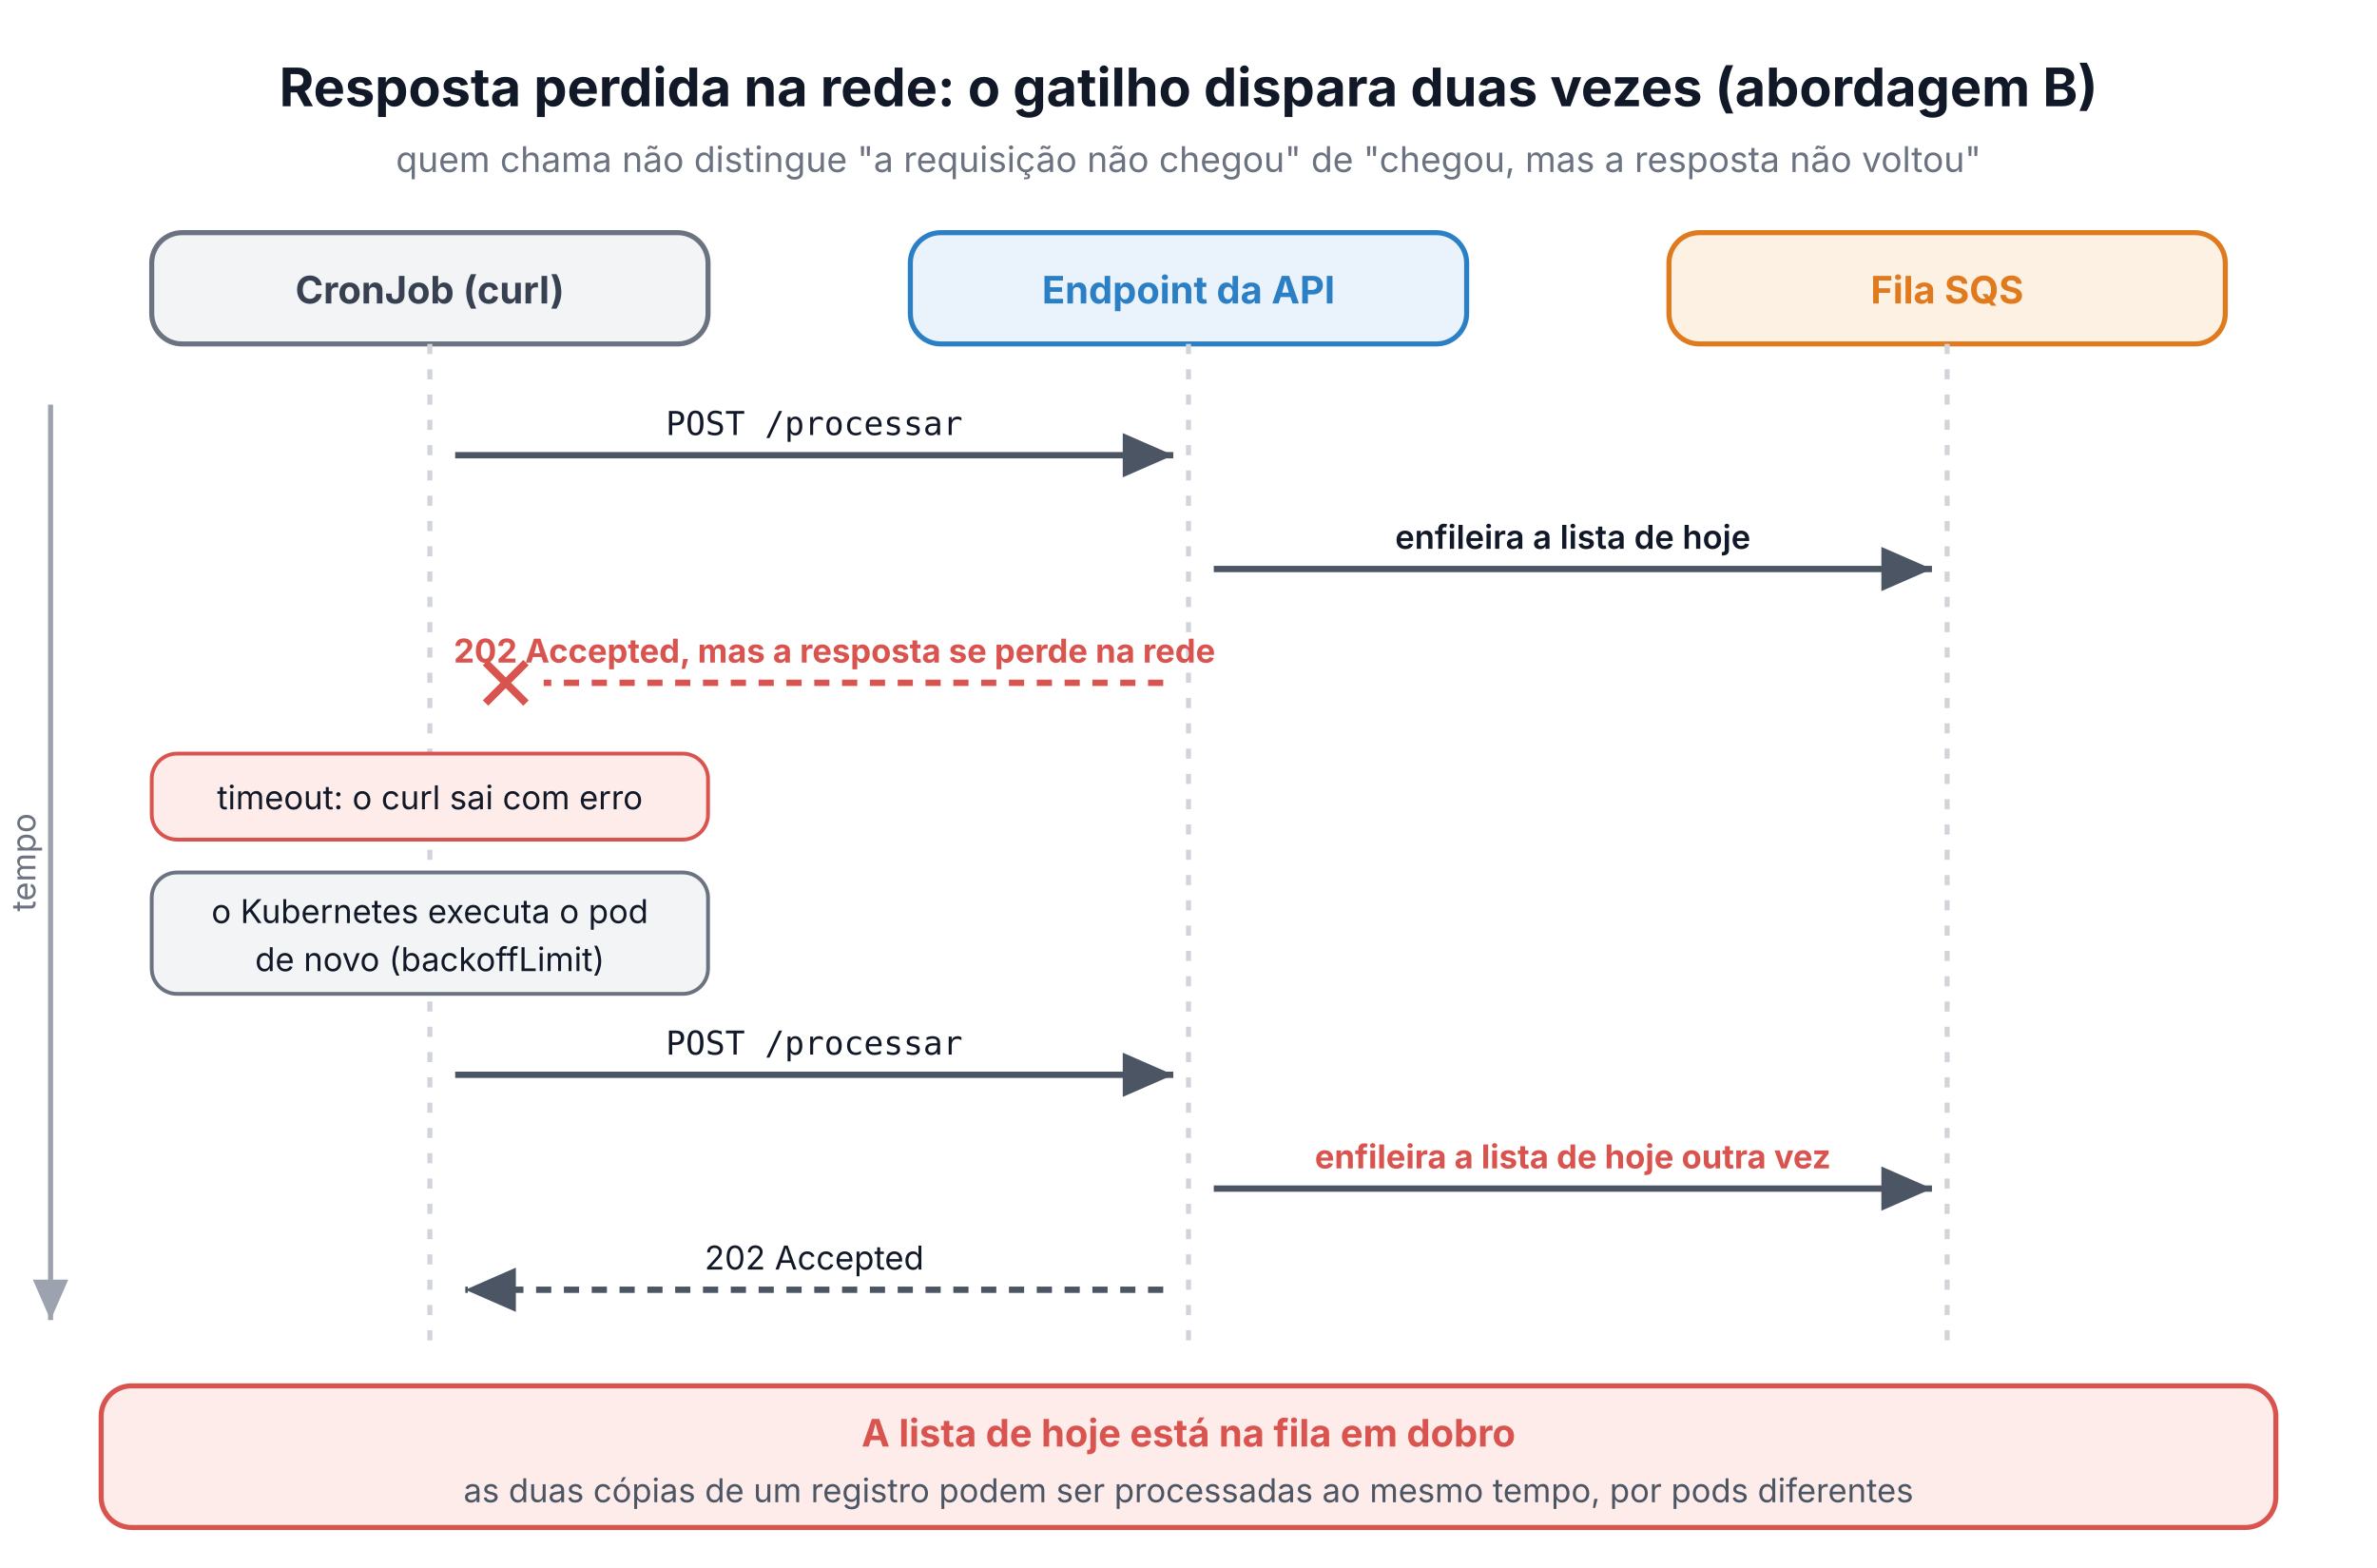
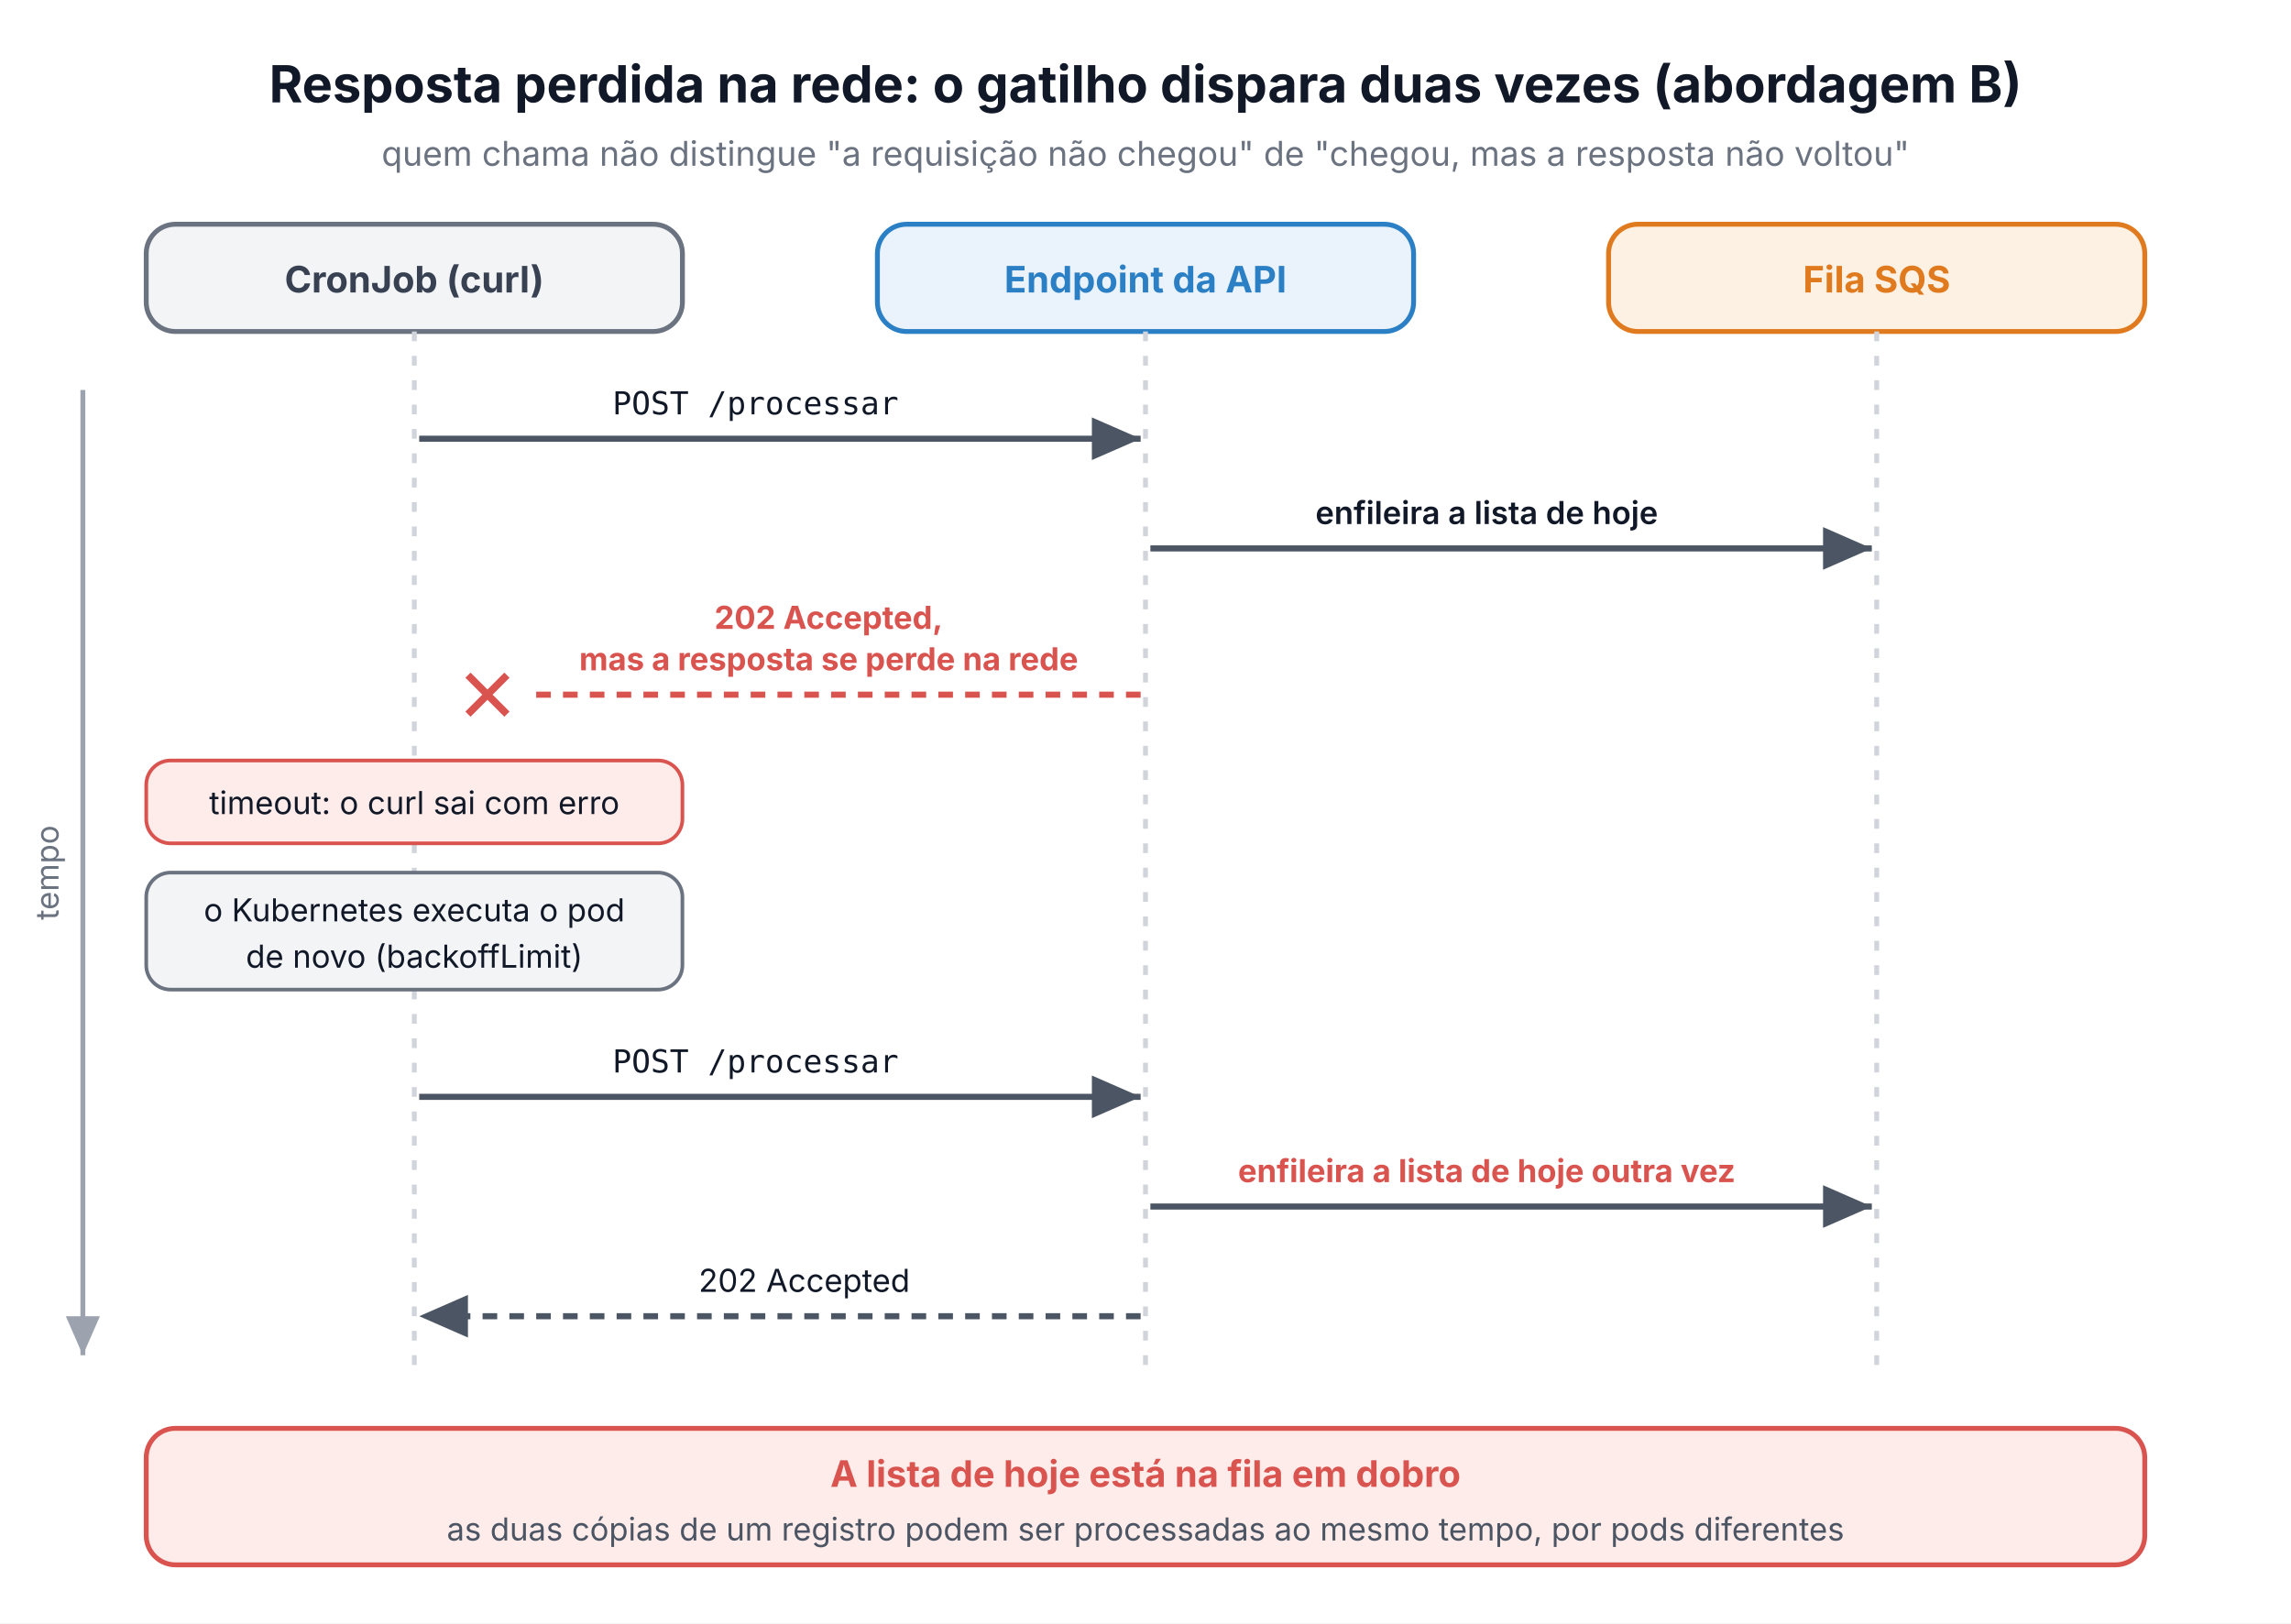
- <svg xmlns="http://www.w3.org/2000/svg" viewBox="0 0 940 620" font-family="Inter, system-ui, sans-serif">
-   <rect width="940" height="620" fill="#ffffff" />
+ <svg xmlns="http://www.w3.org/2000/svg" viewBox="0 0 940 666" font-family="Inter, system-ui, sans-serif">
+   <rect width="940" height="666" fill="#ffffff" />
  <defs>
    <marker id="m" markerWidth="10" markerHeight="10" refX="8" refY="3.5" orient="auto">
      <path d="M0,0 L8,3.5 L0,7 Z" fill="#4b5563" />
    </marker>
    <marker id="mt" markerWidth="10" markerHeight="10" refX="8" refY="3.5" orient="auto">
      <path d="M0,0 L8,3.5 L0,7 Z" fill="#9ca3af" />
    </marker>
  </defs>
  <text x="470" y="42" font-size="21" font-weight="700" fill="#111827" text-anchor="middle">Resposta perdida na rede: o gatilho dispara duas vezes (abordagem B)</text>
  <text x="470" y="68" font-size="14" fill="#6b7280" text-anchor="middle">quem chama não distingue "a requisição não chegou" de "chegou, mas a resposta não voltou"</text>
  <g font-size="15" font-weight="700" text-anchor="middle">
    <rect x="60" y="92" width="220" height="44" rx="12" fill="#f3f4f6" stroke="#6b7280" stroke-width="2" />
    <text x="170" y="120" fill="#374151">CronJob (curl)</text>
    <rect x="360" y="92" width="220" height="44" rx="12" fill="#eaf3fb" stroke="#2b7fc4" stroke-width="2" />
    <text x="470" y="120" fill="#2b7fc4">Endpoint da API</text>
    <rect x="660" y="92" width="220" height="44" rx="12" fill="#fdf1e3" stroke="#e07a1f" stroke-width="2" />
    <text x="770" y="120" fill="#e07a1f">Fila SQS</text>
  </g>
  <g stroke="#d1d5db" stroke-width="2" stroke-dasharray="4 6">
-     <path d="M170 136 V532" />
-     <path d="M470 136 V532" />
-     <path d="M770 136 V532" />
+     <path d="M170 136 V566" />
+     <path d="M470 136 V566" />
+     <path d="M770 136 V566" />
  </g>
-   <path d="M20 160 V522" stroke="#9ca3af" stroke-width="2" marker-end="url(#mt)" />
-   <text x="0" y="0" font-size="13" fill="#6b7280" text-anchor="middle" transform="translate(14 341) rotate(-90)">tempo</text>
-   <path d="M180 180 H464" stroke="#4b5563" stroke-width="2.5" marker-end="url(#m)" />
-   <text x="322" y="172" font-size="13" fill="#111827" text-anchor="middle" font-family="ui-monospace, Menlo, monospace">POST /processar</text>
-   <path d="M480 225 H764" stroke="#4b5563" stroke-width="2.5" marker-end="url(#m)" />
-   <text x="622" y="217" font-size="13" font-weight="600" fill="#111827" text-anchor="middle">enfileira a lista de hoje</text>
-   <path d="M460 270 H215" stroke="#d9534f" stroke-width="2.5" stroke-dasharray="6 5" />
-   <path d="M192 262 L208 278 M208 262 L192 278" stroke="#d9534f" stroke-width="3" />
-   <text x="330" y="262" font-size="13" font-weight="700" fill="#d9534f" text-anchor="middle">202 Accepted, mas a resposta se perde na rede</text>
-   <rect x="60" y="298" width="220" height="34" rx="10" fill="#fdecea" stroke="#d9534f" stroke-width="1.5" />
-   <text x="170" y="320" font-size="13" fill="#111827" text-anchor="middle">timeout: o curl sai com erro</text>
-   <rect x="60" y="345" width="220" height="48" rx="10" fill="#f3f4f6" stroke="#6b7280" stroke-width="1.5" />
-   <text x="170" y="365" font-size="13" fill="#111827" text-anchor="middle">o Kubernetes executa o pod</text>
-   <text x="170" y="384" font-size="13" fill="#111827" text-anchor="middle">de novo (backoffLimit)</text>
-   <path d="M180 425 H464" stroke="#4b5563" stroke-width="2.5" marker-end="url(#m)" />
-   <text x="322" y="417" font-size="13" fill="#111827" text-anchor="middle" font-family="ui-monospace, Menlo, monospace">POST /processar</text>
-   <path d="M480 470 H764" stroke="#4b5563" stroke-width="2.5" marker-end="url(#m)" />
-   <text x="622" y="462" font-size="13" font-weight="700" fill="#d9534f" text-anchor="middle">enfileira a lista de hoje outra vez</text>
-   <path d="M460 510 H184" stroke="#4b5563" stroke-width="2.5" stroke-dasharray="6 5" marker-end="url(#m)" />
-   <text x="322" y="502" font-size="13" fill="#111827" text-anchor="middle">202 Accepted</text>
-   <rect x="40" y="548" width="860" height="56" rx="12" fill="#fdecea" stroke="#d9534f" stroke-width="2" />
-   <text x="470" y="572" font-size="15" font-weight="700" fill="#d9534f" text-anchor="middle">A lista de hoje está na fila em dobro</text>
-   <text x="470" y="594" font-size="13" fill="#4b5563" text-anchor="middle">as duas cópias de um registro podem ser processadas ao mesmo tempo, por pods diferentes</text>
+   <path d="M34 160 V556" stroke="#9ca3af" stroke-width="2" marker-end="url(#mt)" />
+   <text x="0" y="0" font-size="13" fill="#6b7280" text-anchor="middle" transform="translate(24 358) rotate(-90)">tempo</text>
+   <path d="M172 180 H468" stroke="#4b5563" stroke-width="2.5" marker-end="url(#m)" />
+   <text x="310" y="170" font-size="13" fill="#111827" text-anchor="middle" font-family="ui-monospace, Menlo, monospace">POST /processar</text>
+   <path d="M472 225 H768" stroke="#4b5563" stroke-width="2.5" marker-end="url(#m)" />
+   <text x="610" y="215" font-size="13" font-weight="600" fill="#111827" text-anchor="middle">enfileira a lista de hoje</text>
+   <path d="M468 285 H215" stroke="#d9534f" stroke-width="2.5" stroke-dasharray="6 5" />
+   <path d="M192 277 L208 293 M208 277 L192 293" stroke="#d9534f" stroke-width="3" />
+   <text x="340" y="258" font-size="13" font-weight="700" fill="#d9534f" text-anchor="middle">202 Accepted,</text>
+   <text x="340" y="275" font-size="13" font-weight="700" fill="#d9534f" text-anchor="middle">mas a resposta se perde na rede</text>
+   <rect x="60" y="312" width="220" height="34" rx="10" fill="#fdecea" stroke="#d9534f" stroke-width="1.5" />
+   <text x="170" y="334" font-size="13" fill="#111827" text-anchor="middle">timeout: o curl sai com erro</text>
+   <rect x="60" y="358" width="220" height="48" rx="10" fill="#f3f4f6" stroke="#6b7280" stroke-width="1.5" />
+   <text x="170" y="378" font-size="13" fill="#111827" text-anchor="middle">o Kubernetes executa o pod</text>
+   <text x="170" y="397" font-size="13" fill="#111827" text-anchor="middle">de novo (backoffLimit)</text>
+   <path d="M172 450 H468" stroke="#4b5563" stroke-width="2.5" marker-end="url(#m)" />
+   <text x="310" y="440" font-size="13" fill="#111827" text-anchor="middle" font-family="ui-monospace, Menlo, monospace">POST /processar</text>
+   <path d="M472 495 H768" stroke="#4b5563" stroke-width="2.5" marker-end="url(#m)" />
+   <text x="610" y="485" font-size="13" font-weight="700" fill="#d9534f" text-anchor="middle">enfileira a lista de hoje outra vez</text>
+   <path d="M468 540 H172" stroke="#4b5563" stroke-width="2.5" stroke-dasharray="6 5" marker-end="url(#m)" />
+   <text x="330" y="530" font-size="13" fill="#111827" text-anchor="middle">202 Accepted</text>
+   <rect x="60" y="586" width="820" height="56" rx="12" fill="#fdecea" stroke="#d9534f" stroke-width="2" />
+   <text x="470" y="610" font-size="15" font-weight="700" fill="#d9534f" text-anchor="middle">A lista de hoje está na fila em dobro</text>
+   <text x="470" y="632" font-size="13" fill="#4b5563" text-anchor="middle">as duas cópias de um registro podem ser processadas ao mesmo tempo, por pods diferentes</text>
</svg>
